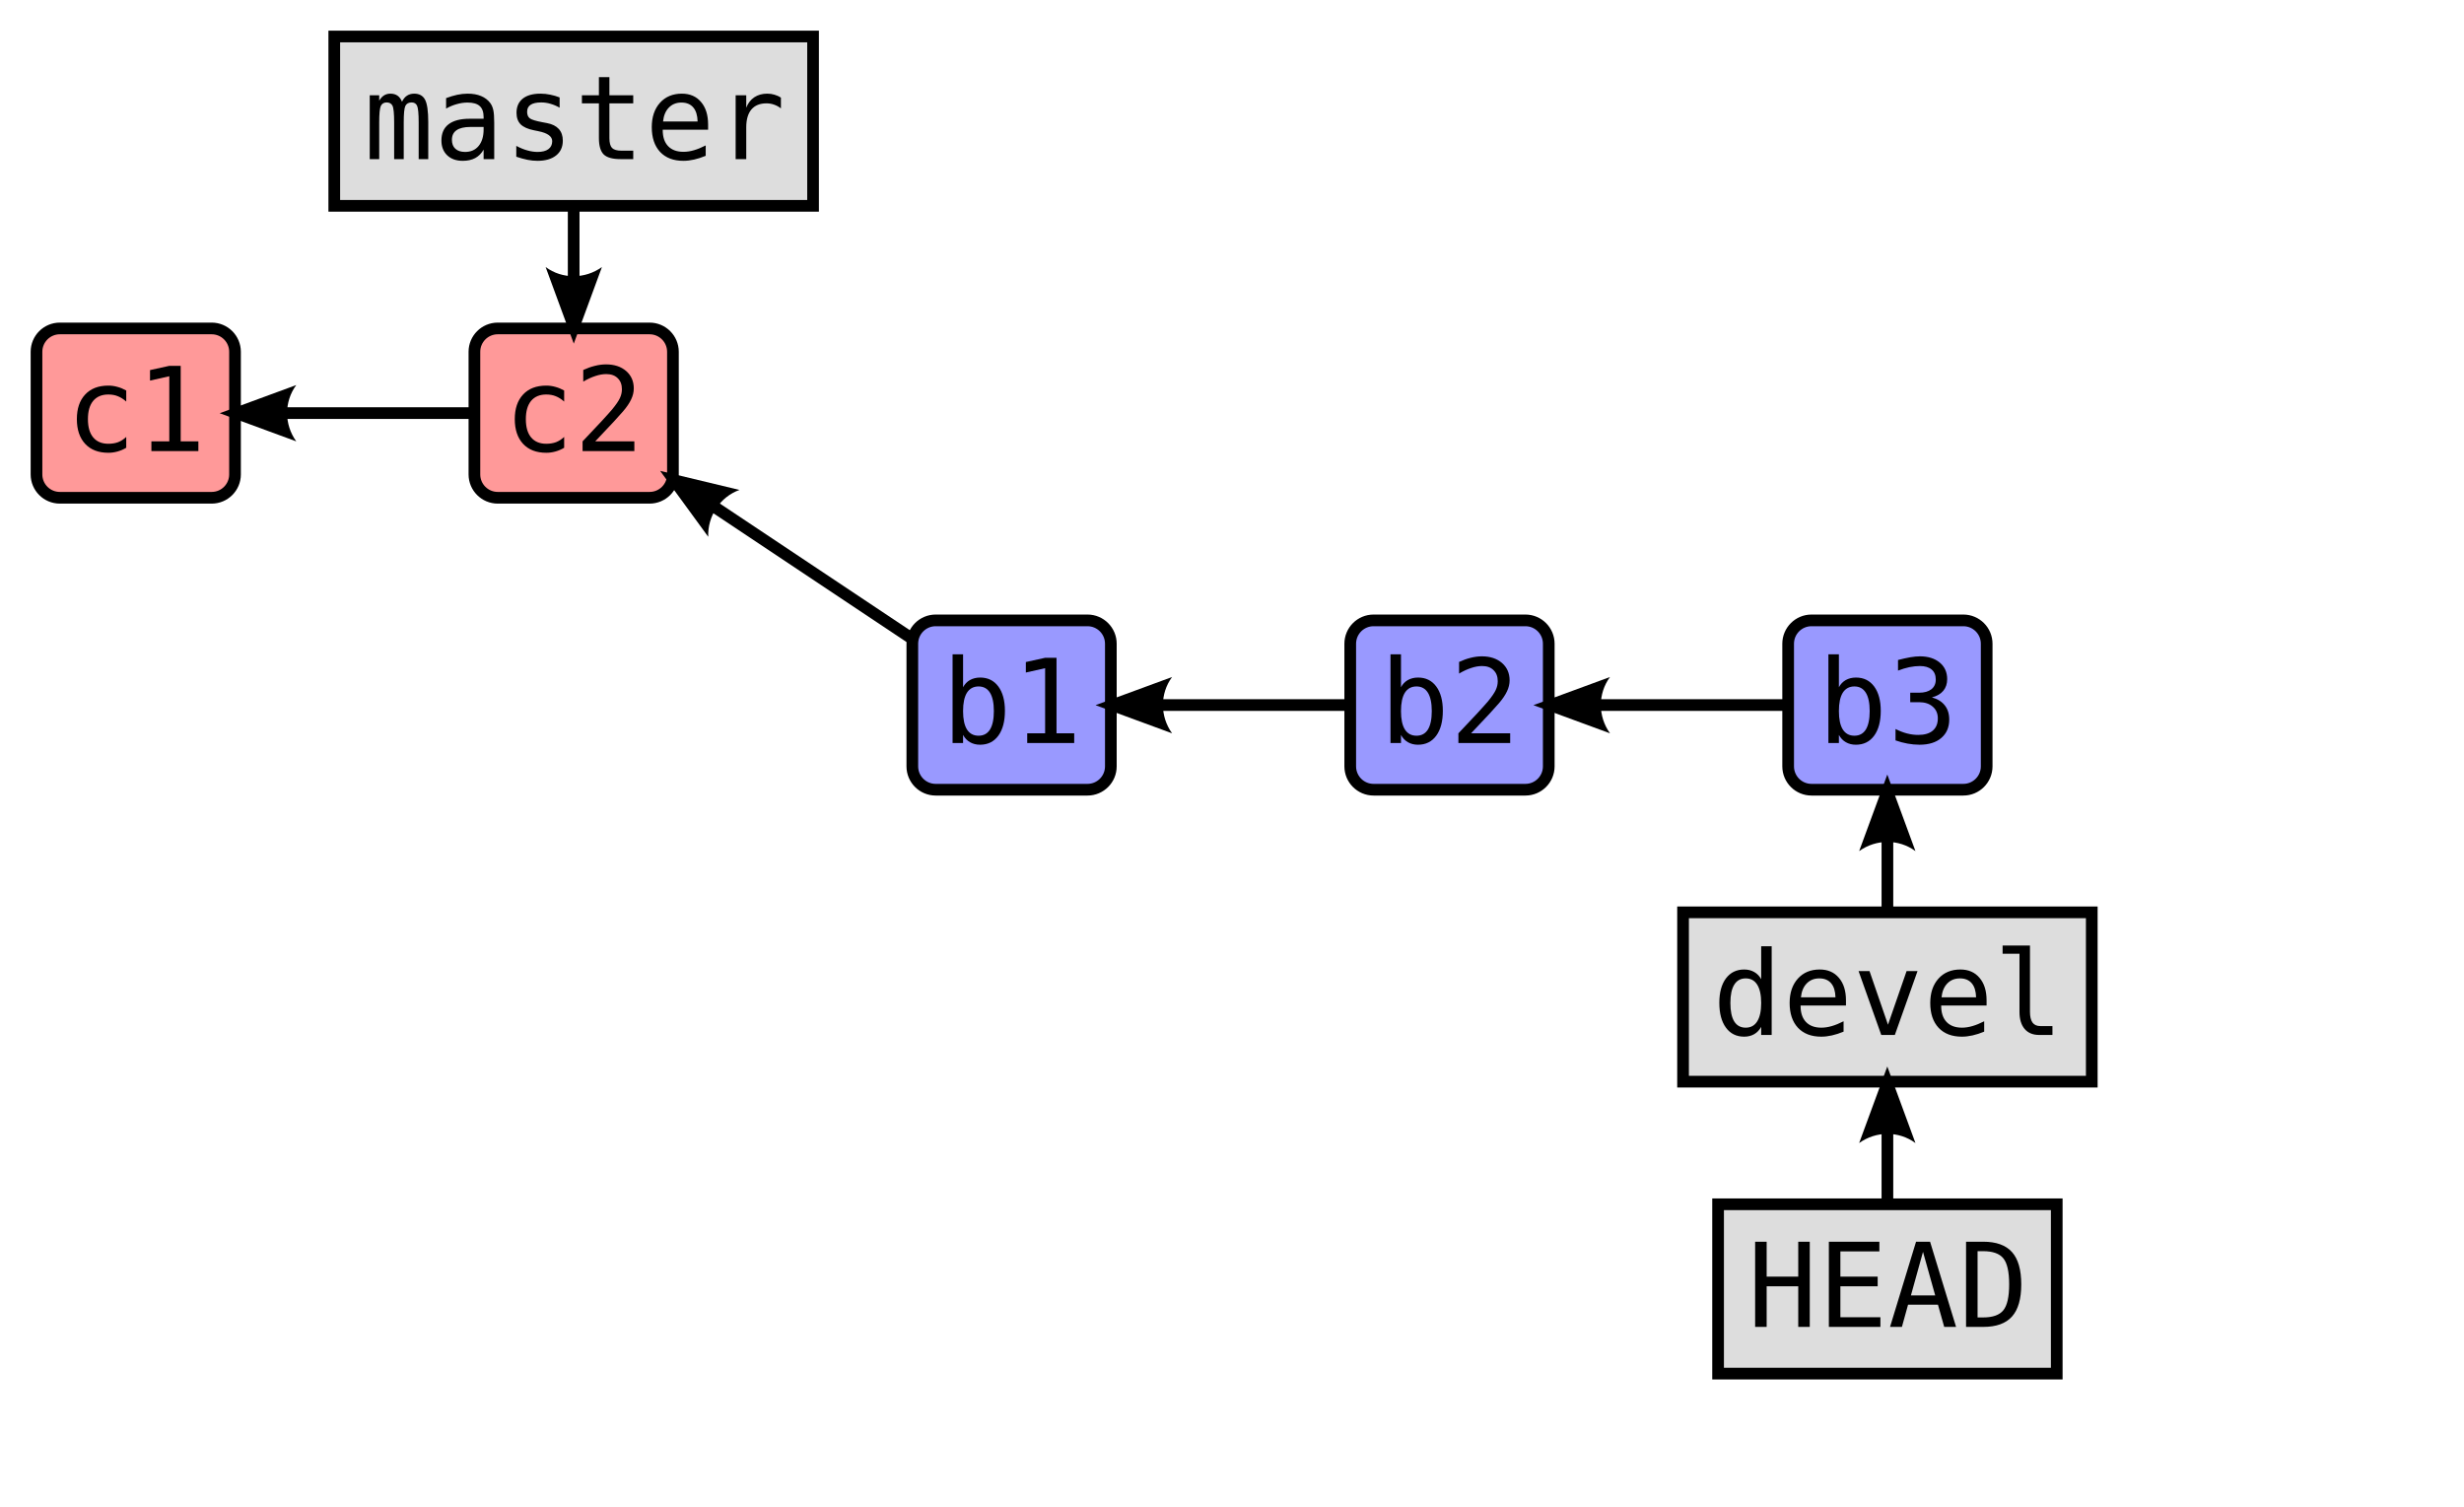
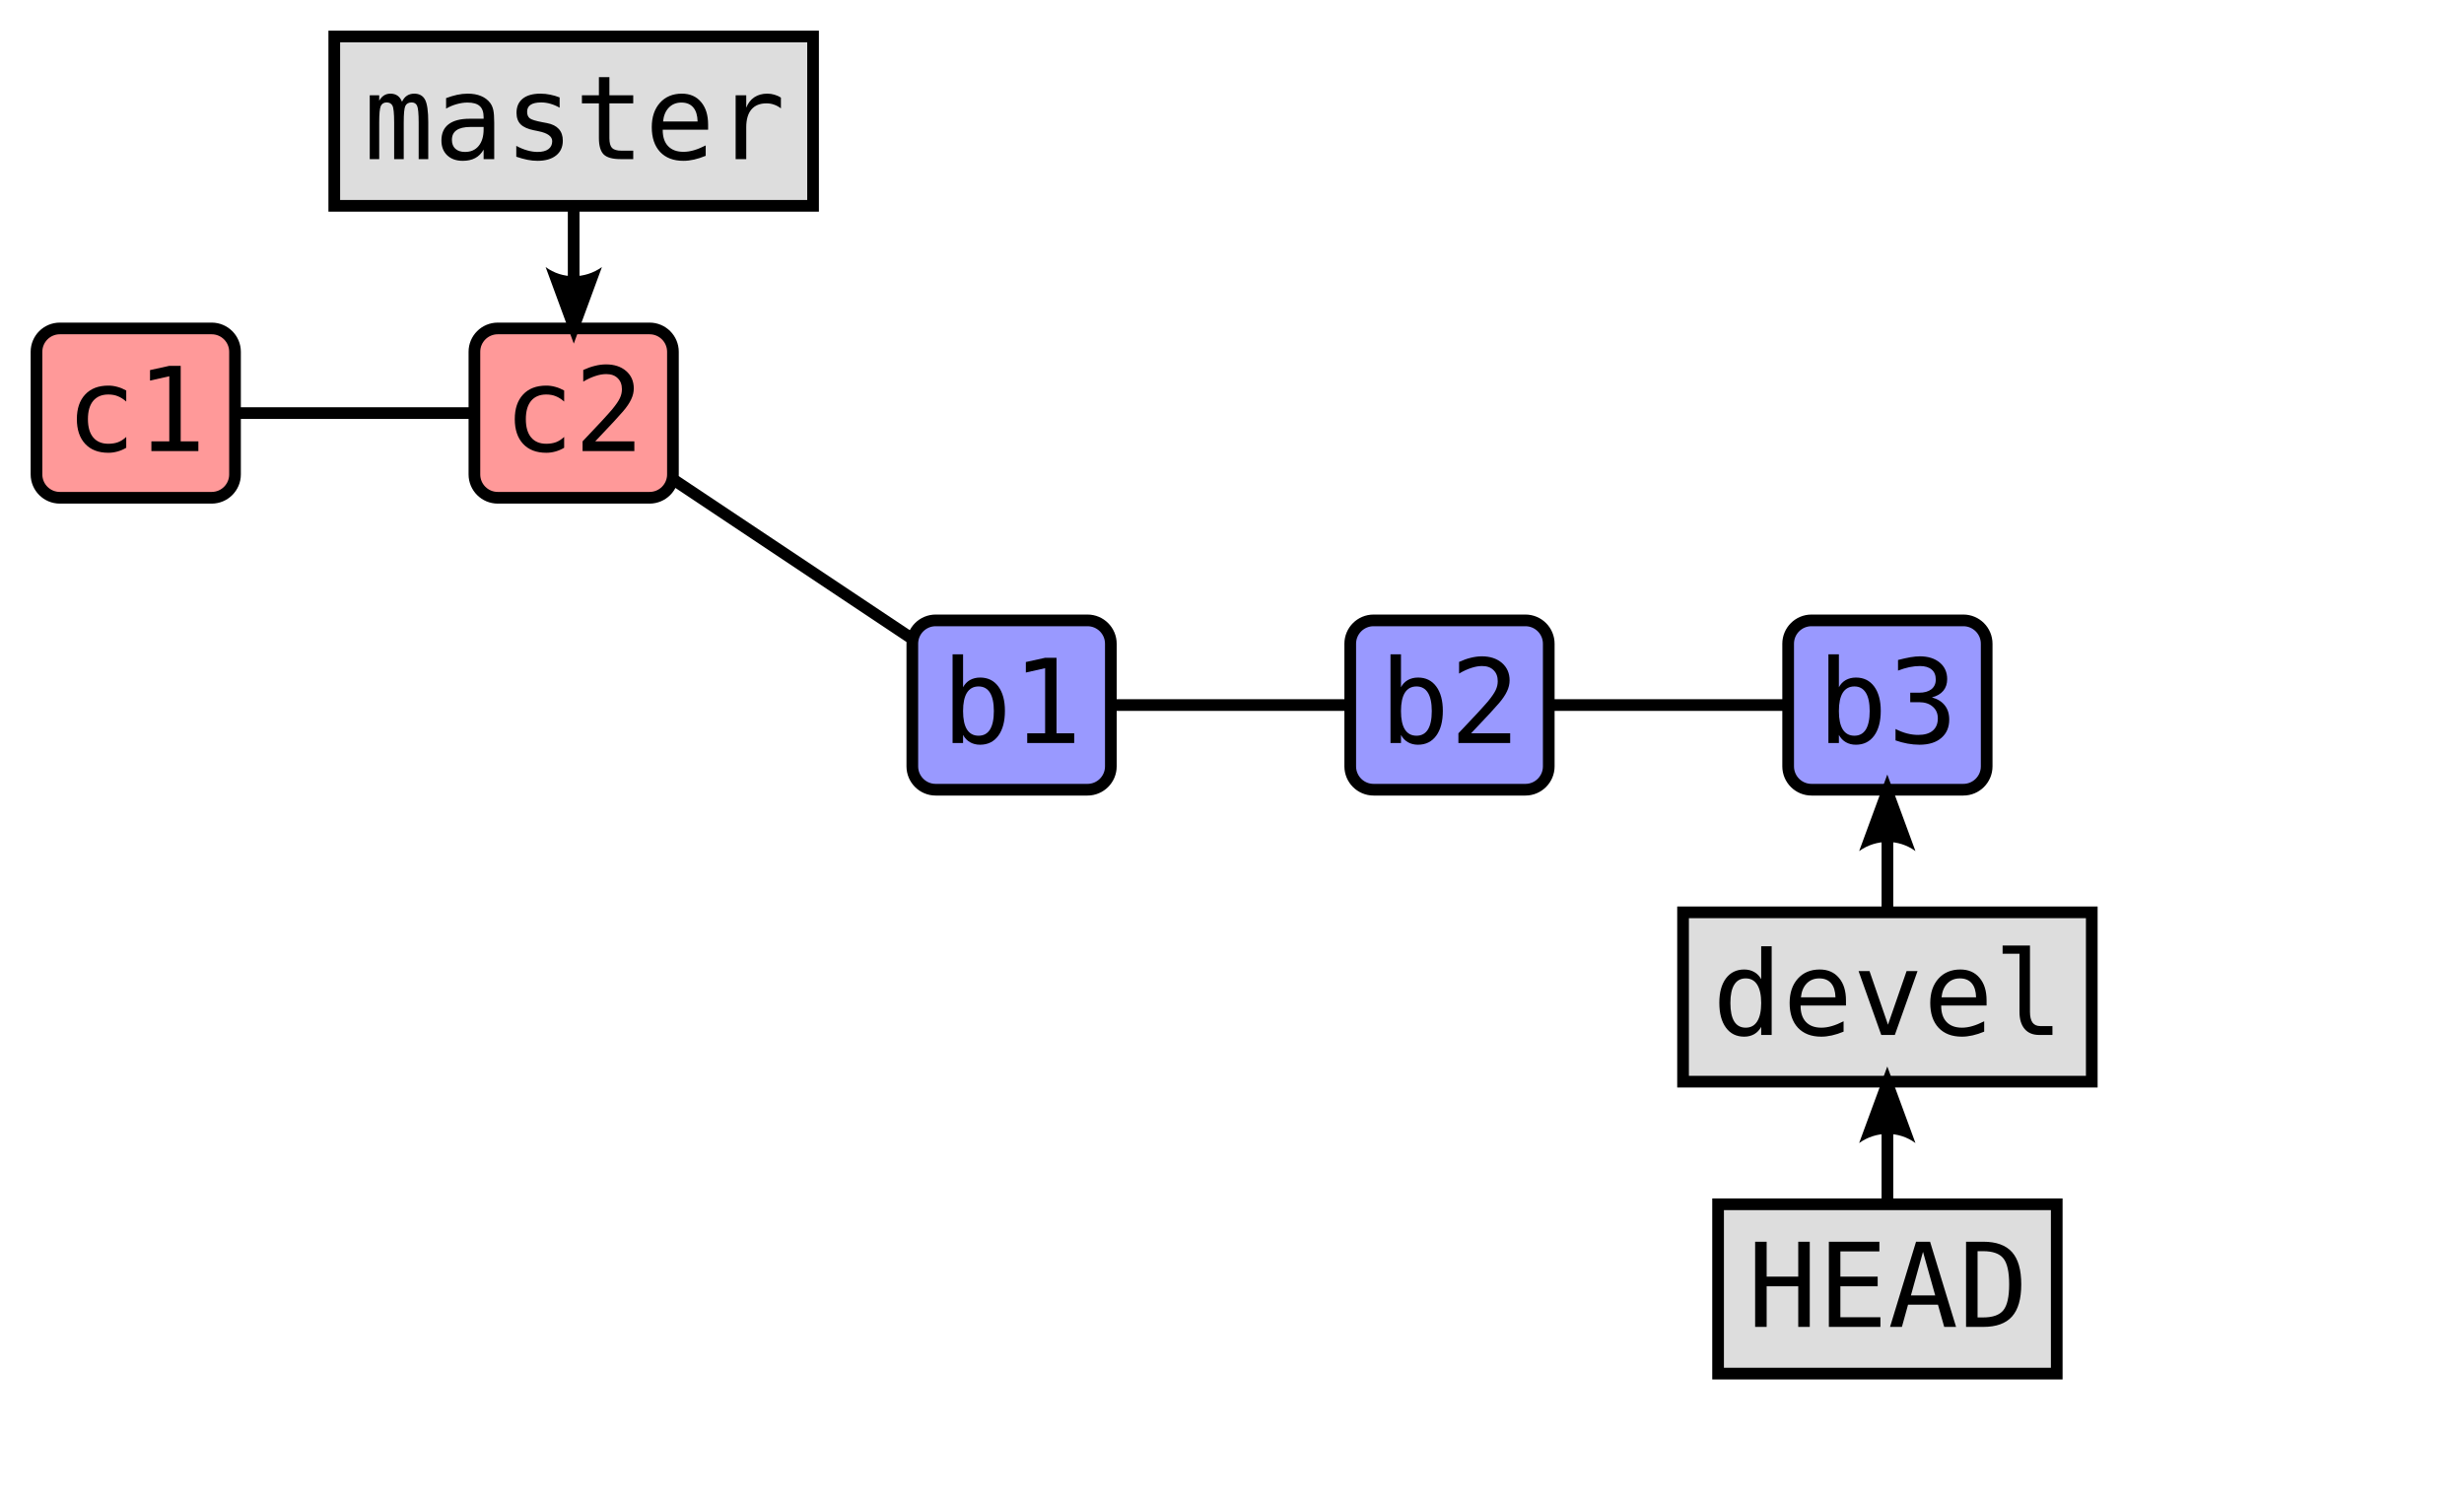
<svg xmlns="http://www.w3.org/2000/svg" width="337.6" height="206.4" id="svg2" version="1.1">
  <defs id="defs4">
    <marker orient="auto" refY="0.0" refX="0.0" id="Arrow2Mend" style="overflow:visible;">
      <path id="path3786" style="fill-rule:evenodd;stroke-width:0.625;stroke-linejoin:round;" d="M 8.719,4.034 L -2.207,0.016 L 8.719,-4.002 C 6.973,-1.63 6.983,1.616 8.719,4.034 z " transform="scale(0.6) rotate(180) translate(0,0)" />
    </marker>
  </defs>
  <g id="layer1">
    <rect style="fill:#ff9999;stroke:#000000;stroke-width:1.6;stroke-miterlimit:4;stroke-dasharray:none" id="rect2989" width="27.2" height="23.2" x="5" y="45" ry="3.2" />
    <text xml:space="preserve" style="font-size:16px;font-style:normal;font-weight:normal;line-height:125%;letter-spacing:0px;word-spacing:0px;fill:#000000;fill-opacity:1;stroke:none;font-family:DejaVu Sans Mono" x="9" y="61.8" id="text2985">
      <tspan id="tspan2987" x="9" y="61.8">c1</tspan>
    </text>
  </g>
  <g id="layer1">
    <rect style="fill:#ff9999;stroke:#000000;stroke-width:1.6;stroke-miterlimit:4;stroke-dasharray:none" id="rect2989" width="27.2" height="23.2" x="65" y="45" ry="3.2" />
    <text xml:space="preserve" style="font-size:16px;font-style:normal;font-weight:normal;line-height:125%;letter-spacing:0px;word-spacing:0px;fill:#000000;fill-opacity:1;stroke:none;font-family:DejaVu Sans Mono" x="69" y="61.8" id="text2985">
      <tspan id="tspan2987" x="69" y="61.8">c2</tspan>
    </text>
  </g>
-   <g id="layer1">
-     <path style="fill:none;stroke:#000000;stroke-width:1.6;stroke-linecap:butt;stroke-linejoin:miter;stroke-opacity:1;marker-end:url(#Arrow2Mend);stroke-miterlimit:4;stroke-dasharray:none" d="M 64.98,56.6 32.22,56.6" id="path2985" />
-   </g>
+   <line x1="64.98" y1="56.6" x2="32.22" y2="56.6" style="stroke:#000000; stroke-width:1.6; stroke-opacity:1.0" />
  <g id="layer1">
    <rect style="fill:#dddddd;stroke:#000000;stroke-width:1.6;stroke-miterlimit:4;stroke-dasharray:none" id="rect2989" width="65.6" height="23.2" x="45.8" y="5" ry="0" />
    <text xml:space="preserve" style="font-size:16px;font-style:normal;font-weight:normal;line-height:125%;letter-spacing:0px;word-spacing:0px;fill:#000000;fill-opacity:1;stroke:none;font-family:DejaVu Sans Mono" x="49.8" y="21.8" id="text2985">
      <tspan id="tspan2987" x="49.8" y="21.8">master</tspan>
    </text>
  </g>
  <g id="layer1">
    <path style="fill:none;stroke:#000000;stroke-width:1.6;stroke-linecap:butt;stroke-linejoin:miter;stroke-opacity:1;marker-end:url(#Arrow2Mend);stroke-miterlimit:4;stroke-dasharray:none" d="M 78.6,28.24 78.6,44.96" id="path2985" />
  </g>
  <g id="layer1">
    <rect style="fill:#9999ff;stroke:#000000;stroke-width:1.6;stroke-miterlimit:4;stroke-dasharray:none" id="rect2989" width="27.2" height="23.2" x="125" y="85" ry="3.2" />
    <text xml:space="preserve" style="font-size:16px;font-style:normal;font-weight:normal;line-height:125%;letter-spacing:0px;word-spacing:0px;fill:#000000;fill-opacity:1;stroke:none;font-family:DejaVu Sans Mono" x="129" y="101.8" id="text2985">
      <tspan id="tspan2987" x="129" y="101.8">b1</tspan>
    </text>
  </g>
-   <g id="layer1">
-     <path style="fill:none;stroke:#000000;stroke-width:1.6;stroke-linecap:butt;stroke-linejoin:miter;stroke-opacity:1;marker-end:url(#Arrow2Mend);stroke-miterlimit:4;stroke-dasharray:none" d="M 124.98,87.52 92.22,65.68" id="path2985" />
-   </g>
+   <line x1="124.98" y1="87.52" x2="92.22" y2="65.68" style="stroke:#000000; stroke-width:1.6; stroke-opacity:1.0" />
  <g id="layer1">
    <rect style="fill:#9999ff;stroke:#000000;stroke-width:1.6;stroke-miterlimit:4;stroke-dasharray:none" id="rect2989" width="27.2" height="23.2" x="185" y="85" ry="3.2" />
    <text xml:space="preserve" style="font-size:16px;font-style:normal;font-weight:normal;line-height:125%;letter-spacing:0px;word-spacing:0px;fill:#000000;fill-opacity:1;stroke:none;font-family:DejaVu Sans Mono" x="189" y="101.8" id="text2985">
      <tspan id="tspan2987" x="189" y="101.8">b2</tspan>
    </text>
  </g>
-   <g id="layer1">
-     <path style="fill:none;stroke:#000000;stroke-width:1.6;stroke-linecap:butt;stroke-linejoin:miter;stroke-opacity:1;marker-end:url(#Arrow2Mend);stroke-miterlimit:4;stroke-dasharray:none" d="M 184.98,96.6 152.22,96.6" id="path2985" />
-   </g>
+   <line x1="184.98" y1="96.6" x2="152.22" y2="96.6" style="stroke:#000000; stroke-width:1.6; stroke-opacity:1.0" />
  <g id="layer1">
    <rect style="fill:#9999ff;stroke:#000000;stroke-width:1.6;stroke-miterlimit:4;stroke-dasharray:none" id="rect2989" width="27.2" height="23.2" x="245" y="85" ry="3.2" />
    <text xml:space="preserve" style="font-size:16px;font-style:normal;font-weight:normal;line-height:125%;letter-spacing:0px;word-spacing:0px;fill:#000000;fill-opacity:1;stroke:none;font-family:DejaVu Sans Mono" x="249" y="101.8" id="text2985">
      <tspan id="tspan2987" x="249" y="101.8">b3</tspan>
    </text>
  </g>
-   <g id="layer1">
-     <path style="fill:none;stroke:#000000;stroke-width:1.6;stroke-linecap:butt;stroke-linejoin:miter;stroke-opacity:1;marker-end:url(#Arrow2Mend);stroke-miterlimit:4;stroke-dasharray:none" d="M 244.98,96.6 212.22,96.6" id="path2985" />
-   </g>
+   <line x1="244.98" y1="96.6" x2="212.22" y2="96.6" style="stroke:#000000; stroke-width:1.6; stroke-opacity:1.0" />
  <g id="layer1">
    <rect style="fill:#dddddd;stroke:#000000;stroke-width:1.6;stroke-miterlimit:4;stroke-dasharray:none" id="rect2989" width="56" height="23.2" x="230.6" y="125" ry="0" />
    <text xml:space="preserve" style="font-size:16px;font-style:normal;font-weight:normal;line-height:125%;letter-spacing:0px;word-spacing:0px;fill:#000000;fill-opacity:1;stroke:none;font-family:DejaVu Sans Mono" x="234.6" y="141.8" id="text2985">
      <tspan id="tspan2987" x="234.6" y="141.8">devel</tspan>
    </text>
  </g>
  <g id="layer1">
    <path style="fill:none;stroke:#000000;stroke-width:1.6;stroke-linecap:butt;stroke-linejoin:miter;stroke-opacity:1;marker-end:url(#Arrow2Mend);stroke-miterlimit:4;stroke-dasharray:none" d="M 258.6,124.96 258.6,108.24" id="path2985" />
  </g>
  <g id="layer1">
    <rect style="fill:#dddddd;stroke:#000000;stroke-width:1.6;stroke-miterlimit:4;stroke-dasharray:none" id="rect2989" width="46.4" height="23.2" x="235.4" y="165" ry="0" />
    <text xml:space="preserve" style="font-size:16px;font-style:normal;font-weight:normal;line-height:125%;letter-spacing:0px;word-spacing:0px;fill:#000000;fill-opacity:1;stroke:none;font-family:DejaVu Sans Mono" x="239.4" y="181.8" id="text2985">
      <tspan id="tspan2987" x="239.4" y="181.8">HEAD</tspan>
    </text>
  </g>
  <g id="layer1">
    <path style="fill:none;stroke:#000000;stroke-width:1.6;stroke-linecap:butt;stroke-linejoin:miter;stroke-opacity:1;marker-end:url(#Arrow2Mend);stroke-miterlimit:4;stroke-dasharray:none" d="M 258.6,164.96 258.6,148.24" id="path2985" />
  </g>
</svg>
